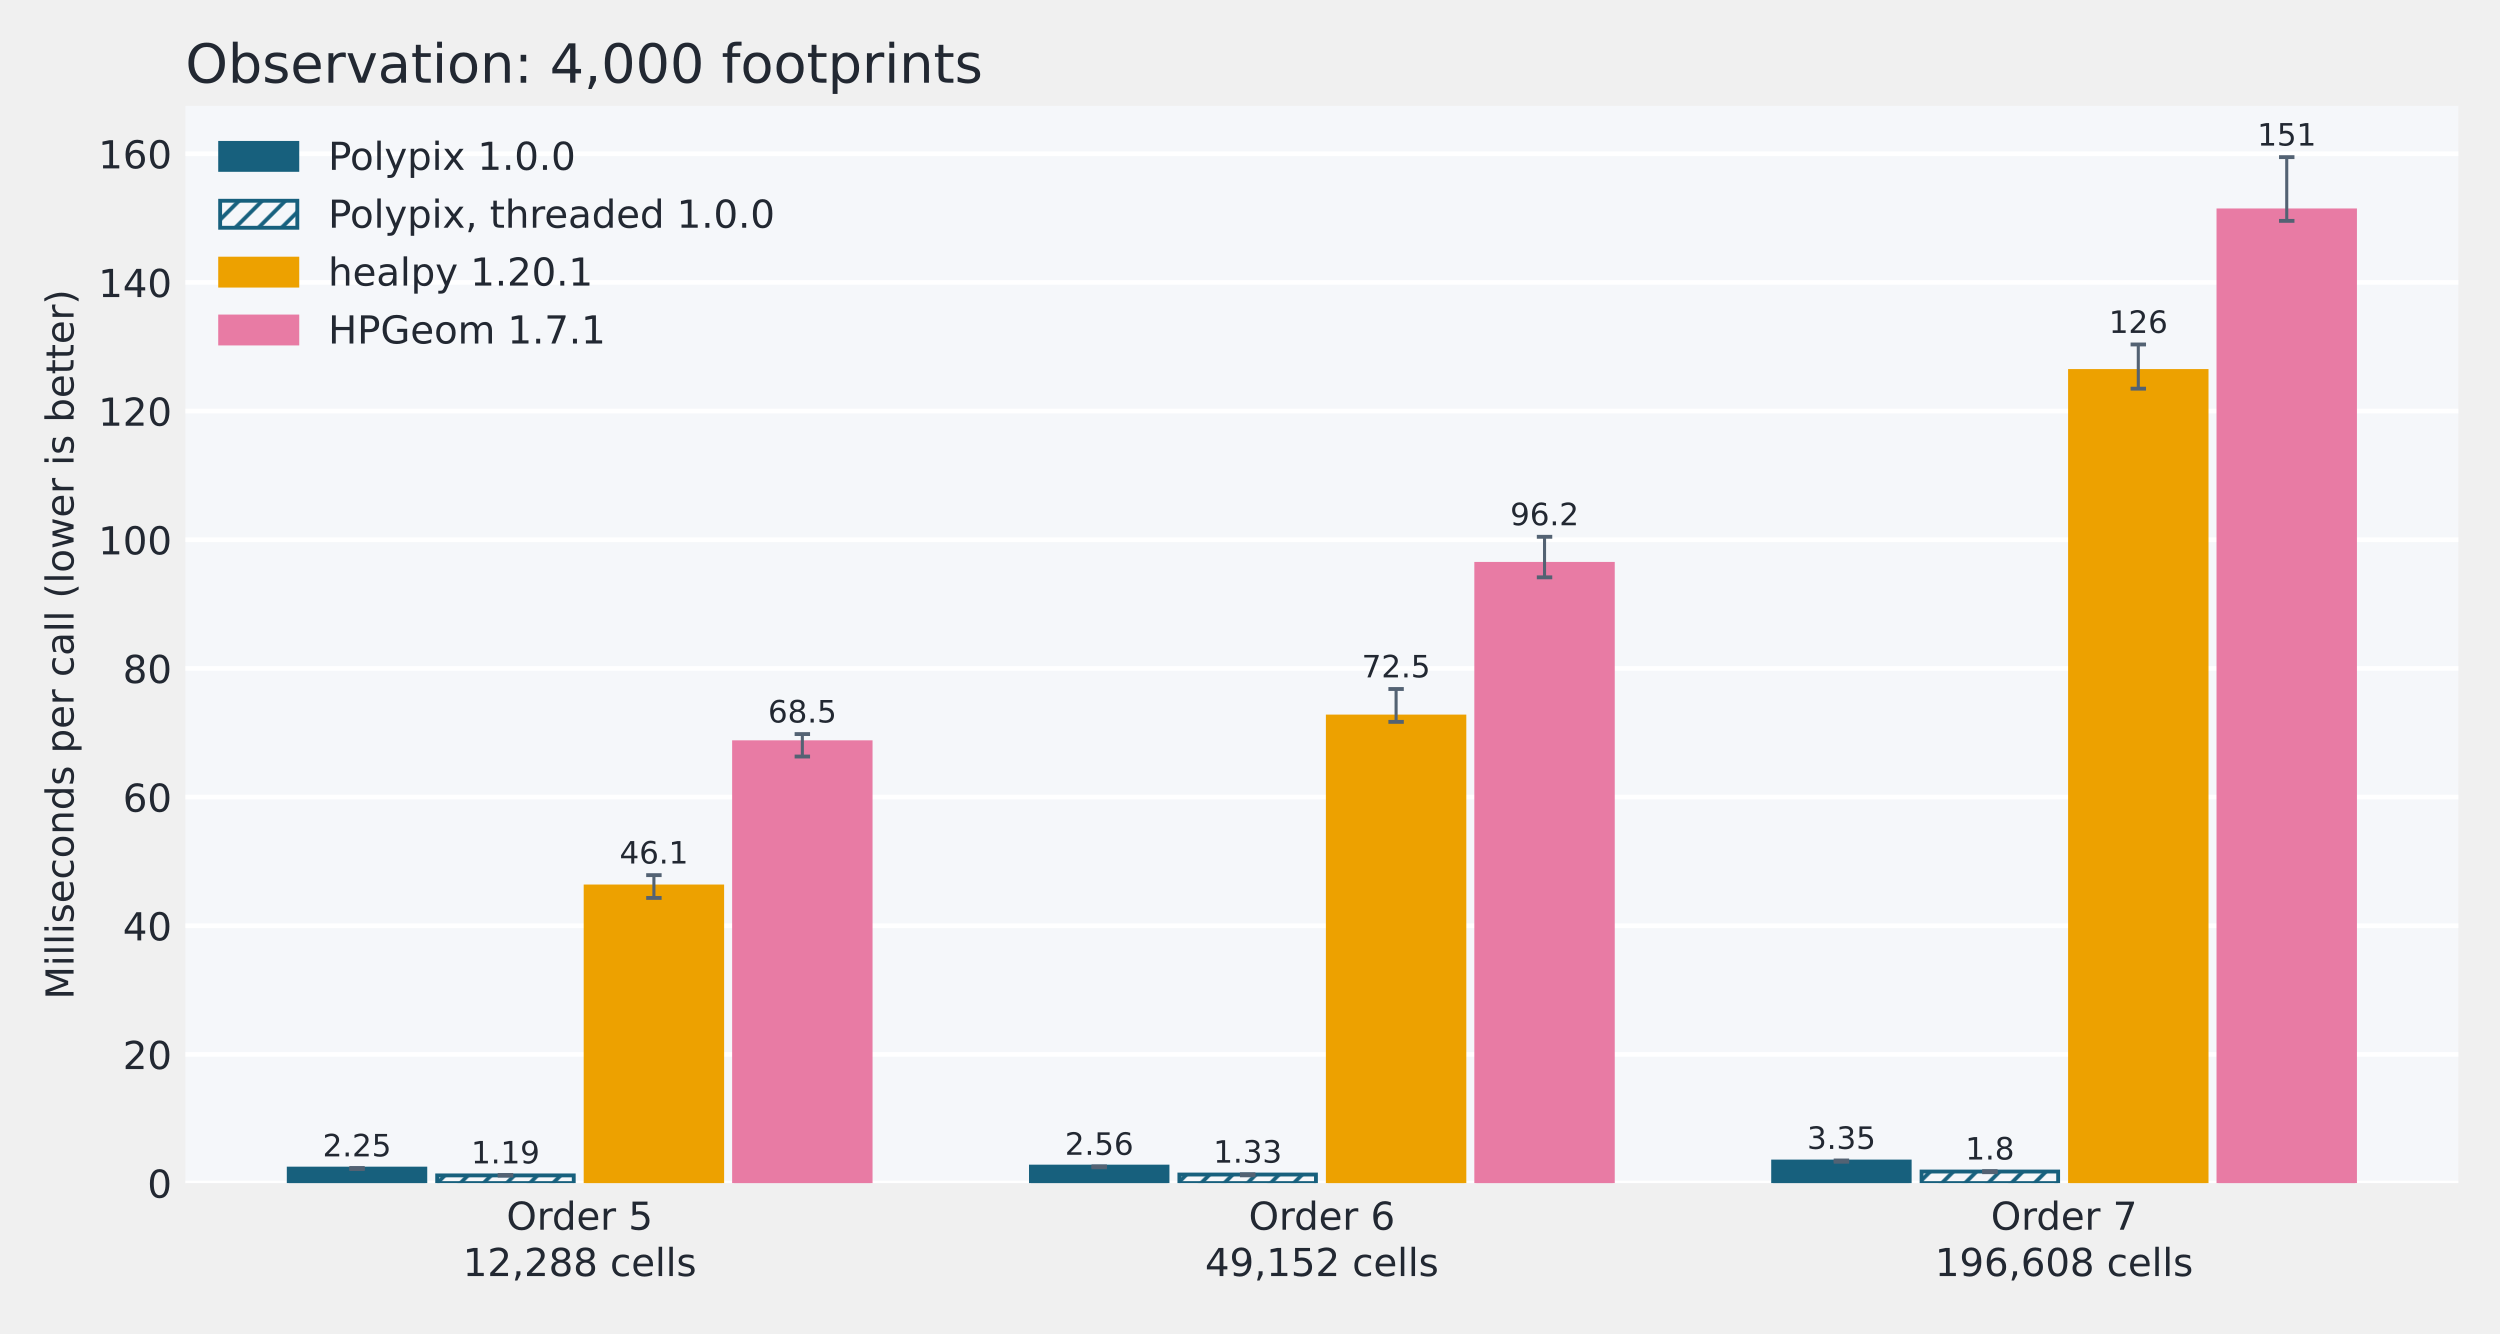
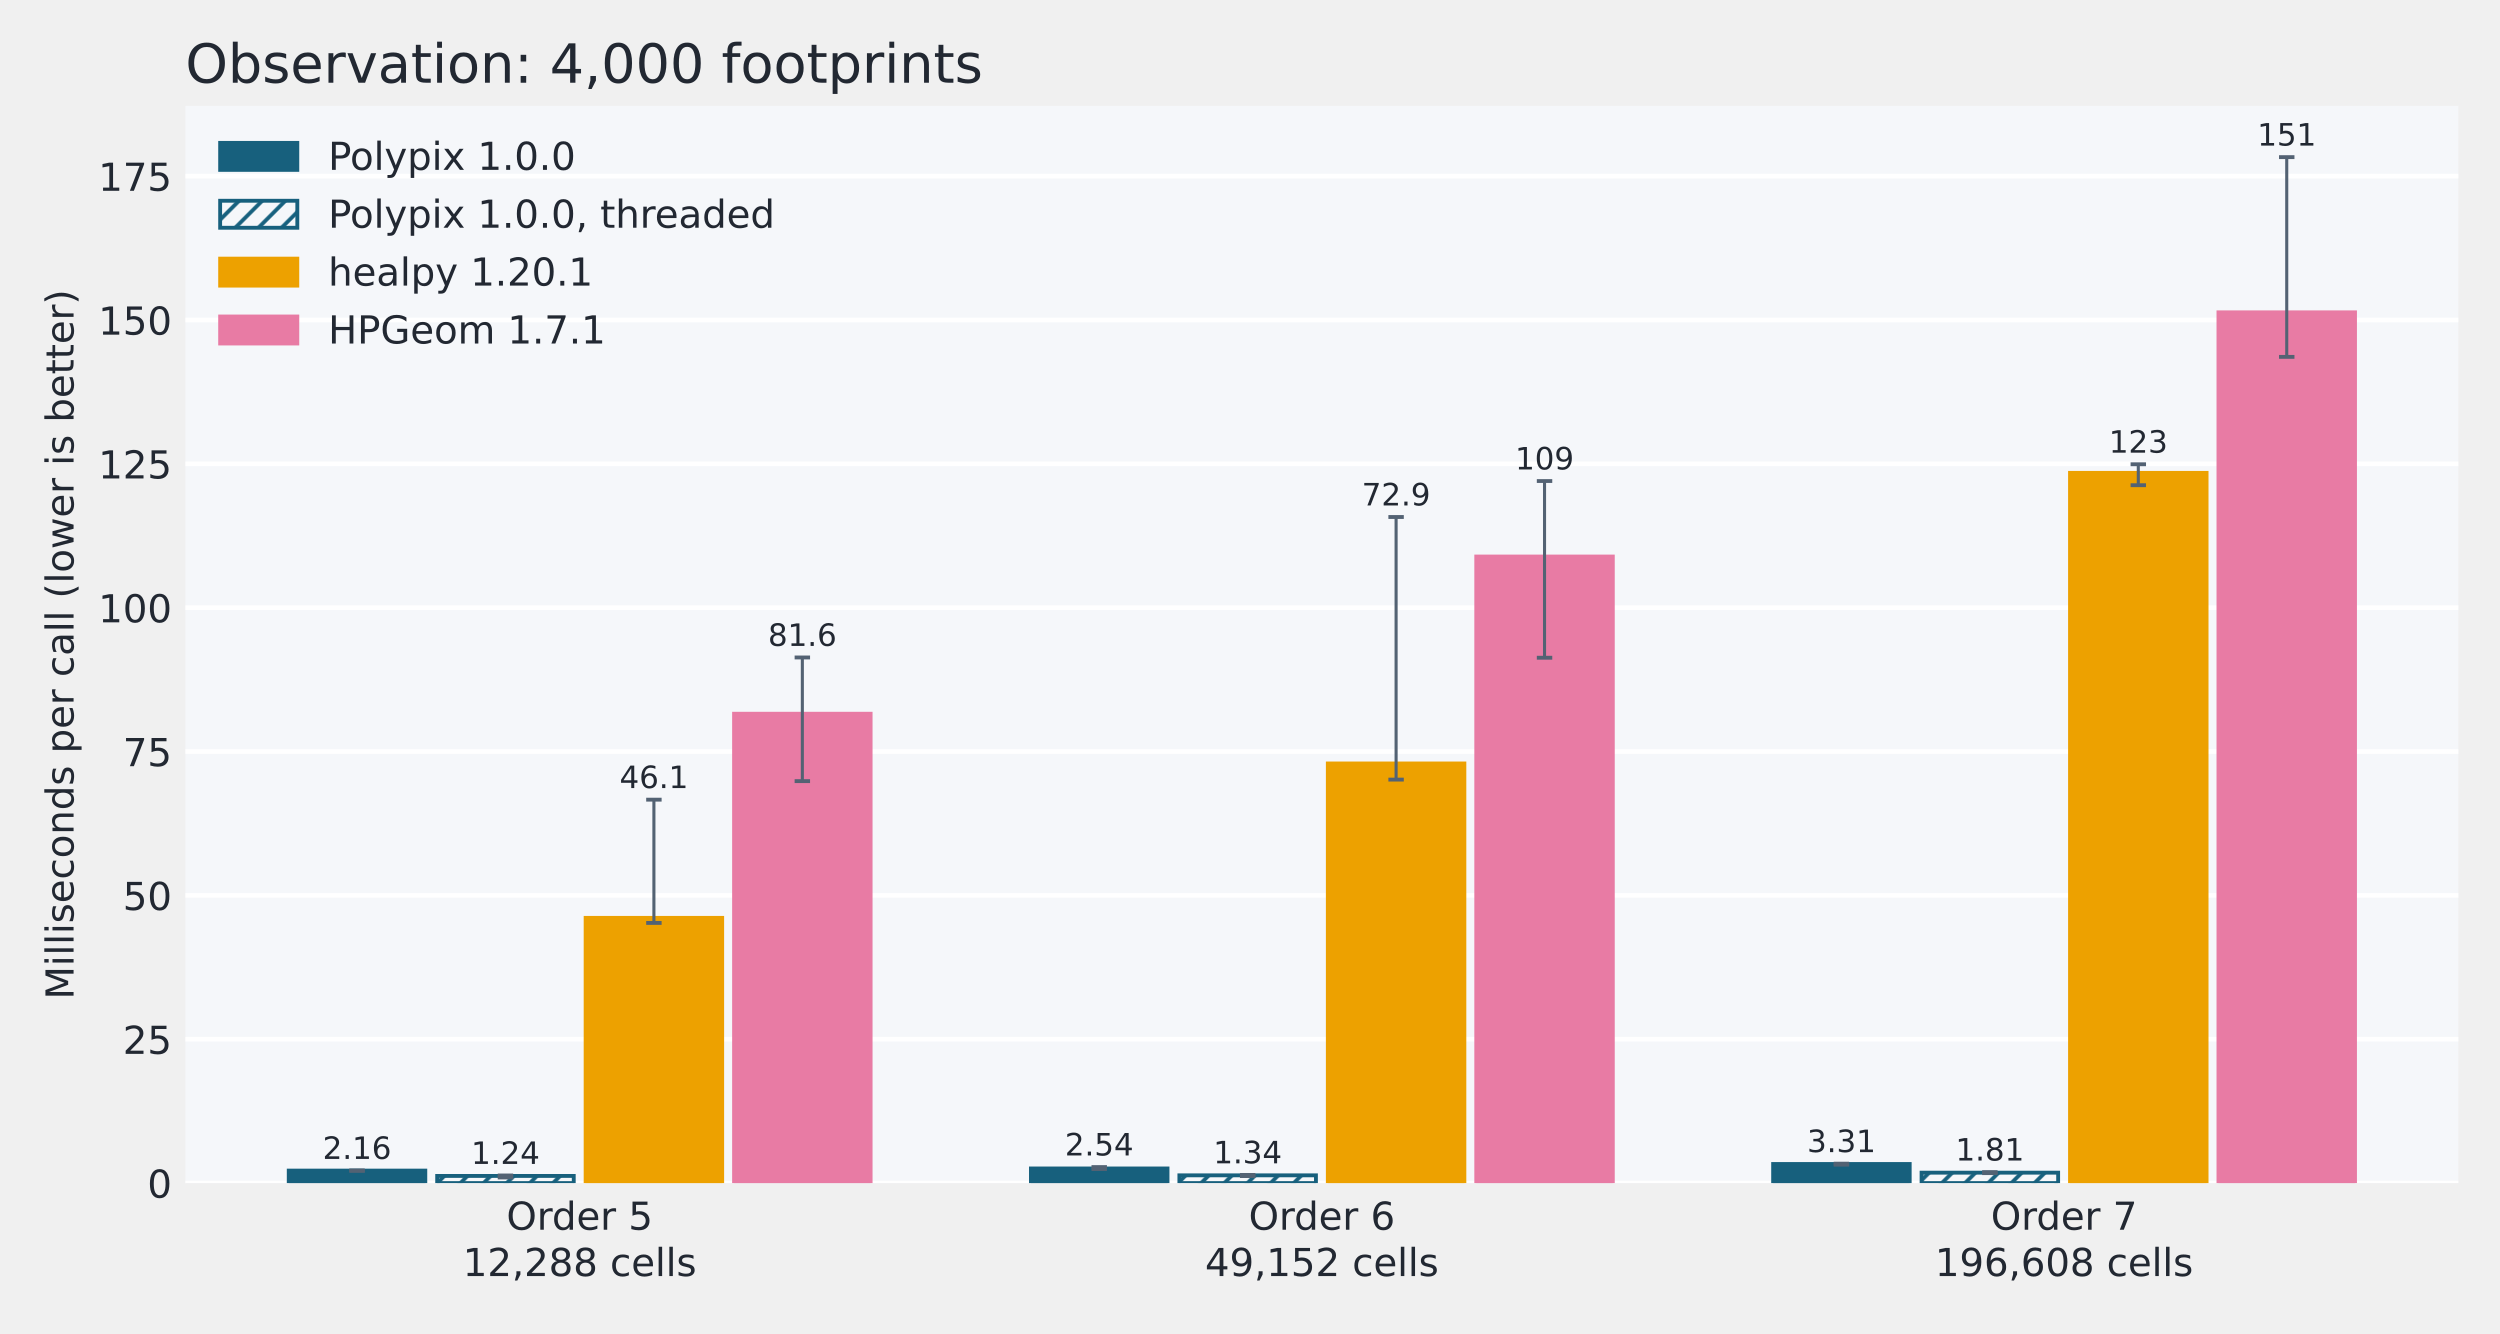
<svg xmlns="http://www.w3.org/2000/svg" xmlns:xlink="http://www.w3.org/1999/xlink" width="648pt" height="345.6pt" viewBox="0 0 648 345.6" version="1.1">
  <defs>
    <style type="text/css">*{stroke-linejoin: round; stroke-linecap: butt}</style>
  </defs>
  <g id="figure_1">
    <g id="patch_1">
      <path d="M 0 345.6  L 648 345.6  L 648 0  L 0 0  L 0 345.6  z " style="fill: none" />
    </g>
    <g id="axes_1">
      <g id="patch_2">
        <path d="M 48.062 306.651  L 637.2 306.651  L 637.2 27.437  L 48.062 27.437  z " style="fill: #f5f7fa" />
      </g>
      <g id="matplotlib.axis_1">
        <g id="xtick_1">
          <g id="line2d_1" />
          <g id="text_1">
            <text style="font-size: 10px; font-family: 'DejaVu Sans', 'Bitstream Vera Sans', 'Computer Modern Sans Serif', 'Lucida Grande', 'Verdana', 'Geneva', 'Lucid', 'Arial', 'Helvetica', 'Avant Garde', sans-serif; fill: #222832" transform="translate(131.2729 318.7508)">Order 5</text>
            <text style="font-size: 10px; font-family: 'DejaVu Sans', 'Bitstream Vera Sans', 'Computer Modern Sans Serif', 'Lucida Grande', 'Verdana', 'Geneva', 'Lucid', 'Arial', 'Helvetica', 'Avant Garde', sans-serif; fill: #222832" transform="translate(119.9604 330.7536)">12,288 cells</text>
          </g>
        </g>
        <g id="xtick_2">
          <g id="line2d_2" />
          <g id="text_2">
            <text style="font-size: 10px; font-family: 'DejaVu Sans', 'Bitstream Vera Sans', 'Computer Modern Sans Serif', 'Lucida Grande', 'Verdana', 'Geneva', 'Lucid', 'Arial', 'Helvetica', 'Avant Garde', sans-serif; fill: #222832" transform="translate(323.6507 318.7508)">Order 6</text>
            <text style="font-size: 10px; font-family: 'DejaVu Sans', 'Bitstream Vera Sans', 'Computer Modern Sans Serif', 'Lucida Grande', 'Verdana', 'Geneva', 'Lucid', 'Arial', 'Helvetica', 'Avant Garde', sans-serif; fill: #222832" transform="translate(312.3382 330.7536)">49,152 cells</text>
          </g>
        </g>
        <g id="xtick_3">
          <g id="line2d_3" />
          <g id="text_3">
            <text style="font-size: 10px; font-family: 'DejaVu Sans', 'Bitstream Vera Sans', 'Computer Modern Sans Serif', 'Lucida Grande', 'Verdana', 'Geneva', 'Lucid', 'Arial', 'Helvetica', 'Avant Garde', sans-serif; fill: #222832" transform="translate(516.0285 318.7508)">Order 7</text>
            <text style="font-size: 10px; font-family: 'DejaVu Sans', 'Bitstream Vera Sans', 'Computer Modern Sans Serif', 'Lucida Grande', 'Verdana', 'Geneva', 'Lucid', 'Arial', 'Helvetica', 'Avant Garde', sans-serif; fill: #222832" transform="translate(501.5347 330.7536)">196,608 cells</text>
          </g>
        </g>
      </g>
      <g id="matplotlib.axis_2">
        <g id="ytick_1">
          <g id="line2d_4">
            <path d="M 48.062 306.651  L 637.2 306.651  " clip-path="url(#pad7b4c3ce9)" style="fill: none; stroke: #ffffff; stroke-width: 1.2; stroke-linecap: square" />
          </g>
          <g id="line2d_5" />
          <g id="text_4">
            <text style="font-size: 10px; font-family: 'DejaVu Sans', 'Bitstream Vera Sans', 'Computer Modern Sans Serif', 'Lucida Grande', 'Verdana', 'Geneva', 'Lucid', 'Arial', 'Helvetica', 'Avant Garde', sans-serif; text-anchor: end; fill: #222832" x="44.562" y="310.45" transform="rotate(-0 44.56234 310.4502)">0</text>
          </g>
        </g>
        <g id="ytick_2">
          <g id="line2d_6">
-             <path d="M 48.062 273.301  L 637.2 273.301  " clip-path="url(#pad7b4c3ce9)" style="fill: none; stroke: #ffffff; stroke-width: 1.2; stroke-linecap: square" />
+             <path d="M 48.062 269.366  L 637.2 269.366  " clip-path="url(#pad7b4c3ce9)" style="fill: none; stroke: #ffffff; stroke-width: 1.2; stroke-linecap: square" />
          </g>
          <g id="line2d_7" />
          <g id="text_5">
-             <text style="font-size: 10px; font-family: 'DejaVu Sans', 'Bitstream Vera Sans', 'Computer Modern Sans Serif', 'Lucida Grande', 'Verdana', 'Geneva', 'Lucid', 'Arial', 'Helvetica', 'Avant Garde', sans-serif; text-anchor: end; fill: #222832" x="44.562" y="277.099" transform="rotate(-0 44.56234 277.0994)">20</text>
+             <text style="font-size: 10px; font-family: 'DejaVu Sans', 'Bitstream Vera Sans', 'Computer Modern Sans Serif', 'Lucida Grande', 'Verdana', 'Geneva', 'Lucid', 'Arial', 'Helvetica', 'Avant Garde', sans-serif; text-anchor: end; fill: #222832" x="44.562" y="273.165" transform="rotate(-0 44.56234 273.1649)">25</text>
          </g>
        </g>
        <g id="ytick_3">
          <g id="line2d_8">
-             <path d="M 48.062 239.95  L 637.2 239.95  " clip-path="url(#pad7b4c3ce9)" style="fill: none; stroke: #ffffff; stroke-width: 1.2; stroke-linecap: square" />
+             <path d="M 48.062 232.081  L 637.2 232.081  " clip-path="url(#pad7b4c3ce9)" style="fill: none; stroke: #ffffff; stroke-width: 1.2; stroke-linecap: square" />
          </g>
          <g id="line2d_9" />
          <g id="text_6">
-             <text style="font-size: 10px; font-family: 'DejaVu Sans', 'Bitstream Vera Sans', 'Computer Modern Sans Serif', 'Lucida Grande', 'Verdana', 'Geneva', 'Lucid', 'Arial', 'Helvetica', 'Avant Garde', sans-serif; text-anchor: end; fill: #222832" x="44.562" y="243.749" transform="rotate(-0 44.56234 243.7485)">40</text>
+             <text style="font-size: 10px; font-family: 'DejaVu Sans', 'Bitstream Vera Sans', 'Computer Modern Sans Serif', 'Lucida Grande', 'Verdana', 'Geneva', 'Lucid', 'Arial', 'Helvetica', 'Avant Garde', sans-serif; text-anchor: end; fill: #222832" x="44.562" y="235.88" transform="rotate(-0 44.56234 235.8797)">50</text>
          </g>
        </g>
        <g id="ytick_4">
          <g id="line2d_10">
-             <path d="M 48.062 206.599  L 637.2 206.599  " clip-path="url(#pad7b4c3ce9)" style="fill: none; stroke: #ffffff; stroke-width: 1.2; stroke-linecap: square" />
+             <path d="M 48.062 194.796  L 637.2 194.796  " clip-path="url(#pad7b4c3ce9)" style="fill: none; stroke: #ffffff; stroke-width: 1.2; stroke-linecap: square" />
          </g>
          <g id="line2d_11" />
          <g id="text_7">
-             <text style="font-size: 10px; font-family: 'DejaVu Sans', 'Bitstream Vera Sans', 'Computer Modern Sans Serif', 'Lucida Grande', 'Verdana', 'Geneva', 'Lucid', 'Arial', 'Helvetica', 'Avant Garde', sans-serif; text-anchor: end; fill: #222832" x="44.562" y="210.398" transform="rotate(-0 44.56234 210.3977)">60</text>
+             <text style="font-size: 10px; font-family: 'DejaVu Sans', 'Bitstream Vera Sans', 'Computer Modern Sans Serif', 'Lucida Grande', 'Verdana', 'Geneva', 'Lucid', 'Arial', 'Helvetica', 'Avant Garde', sans-serif; text-anchor: end; fill: #222832" x="44.562" y="198.594" transform="rotate(-0 44.56234 198.5944)">75</text>
          </g>
        </g>
        <g id="ytick_5">
          <g id="line2d_12">
-             <path d="M 48.062 173.248  L 637.2 173.248  " clip-path="url(#pad7b4c3ce9)" style="fill: none; stroke: #ffffff; stroke-width: 1.2; stroke-linecap: square" />
+             <path d="M 48.062 157.51  L 637.2 157.51  " clip-path="url(#pad7b4c3ce9)" style="fill: none; stroke: #ffffff; stroke-width: 1.2; stroke-linecap: square" />
          </g>
          <g id="line2d_13" />
          <g id="text_8">
-             <text style="font-size: 10px; font-family: 'DejaVu Sans', 'Bitstream Vera Sans', 'Computer Modern Sans Serif', 'Lucida Grande', 'Verdana', 'Geneva', 'Lucid', 'Arial', 'Helvetica', 'Avant Garde', sans-serif; text-anchor: end; fill: #222832" x="44.562" y="177.047" transform="rotate(-0 44.56234 177.0468)">80</text>
+             <text style="font-size: 10px; font-family: 'DejaVu Sans', 'Bitstream Vera Sans', 'Computer Modern Sans Serif', 'Lucida Grande', 'Verdana', 'Geneva', 'Lucid', 'Arial', 'Helvetica', 'Avant Garde', sans-serif; text-anchor: end; fill: #222832" x="44.562" y="161.309" transform="rotate(-0 44.56234 161.3091)">100</text>
          </g>
        </g>
        <g id="ytick_6">
          <g id="line2d_14">
-             <path d="M 48.062 139.897  L 637.2 139.897  " clip-path="url(#pad7b4c3ce9)" style="fill: none; stroke: #ffffff; stroke-width: 1.2; stroke-linecap: square" />
+             <path d="M 48.062 120.225  L 637.2 120.225  " clip-path="url(#pad7b4c3ce9)" style="fill: none; stroke: #ffffff; stroke-width: 1.2; stroke-linecap: square" />
          </g>
          <g id="line2d_15" />
          <g id="text_9">
-             <text style="font-size: 10px; font-family: 'DejaVu Sans', 'Bitstream Vera Sans', 'Computer Modern Sans Serif', 'Lucida Grande', 'Verdana', 'Geneva', 'Lucid', 'Arial', 'Helvetica', 'Avant Garde', sans-serif; text-anchor: end; fill: #222832" x="44.562" y="143.696" transform="rotate(-0 44.56234 143.696)">100</text>
+             <text style="font-size: 10px; font-family: 'DejaVu Sans', 'Bitstream Vera Sans', 'Computer Modern Sans Serif', 'Lucida Grande', 'Verdana', 'Geneva', 'Lucid', 'Arial', 'Helvetica', 'Avant Garde', sans-serif; text-anchor: end; fill: #222832" x="44.562" y="124.024" transform="rotate(-0 44.56234 124.0238)">125</text>
          </g>
        </g>
        <g id="ytick_7">
          <g id="line2d_16">
-             <path d="M 48.062 106.546  L 637.2 106.546  " clip-path="url(#pad7b4c3ce9)" style="fill: none; stroke: #ffffff; stroke-width: 1.2; stroke-linecap: square" />
+             <path d="M 48.062 82.94  L 637.2 82.94  " clip-path="url(#pad7b4c3ce9)" style="fill: none; stroke: #ffffff; stroke-width: 1.2; stroke-linecap: square" />
          </g>
          <g id="line2d_17" />
          <g id="text_10">
-             <text style="font-size: 10px; font-family: 'DejaVu Sans', 'Bitstream Vera Sans', 'Computer Modern Sans Serif', 'Lucida Grande', 'Verdana', 'Geneva', 'Lucid', 'Arial', 'Helvetica', 'Avant Garde', sans-serif; text-anchor: end; fill: #222832" x="44.562" y="110.345" transform="rotate(-0 44.56234 110.3451)">120</text>
+             <text style="font-size: 10px; font-family: 'DejaVu Sans', 'Bitstream Vera Sans', 'Computer Modern Sans Serif', 'Lucida Grande', 'Verdana', 'Geneva', 'Lucid', 'Arial', 'Helvetica', 'Avant Garde', sans-serif; text-anchor: end; fill: #222832" x="44.562" y="86.739" transform="rotate(-0 44.56234 86.73852)">150</text>
          </g>
        </g>
        <g id="ytick_8">
          <g id="line2d_18">
-             <path d="M 48.062 73.195  L 637.2 73.195  " clip-path="url(#pad7b4c3ce9)" style="fill: none; stroke: #ffffff; stroke-width: 1.2; stroke-linecap: square" />
+             <path d="M 48.062 45.654  L 637.2 45.654  " clip-path="url(#pad7b4c3ce9)" style="fill: none; stroke: #ffffff; stroke-width: 1.2; stroke-linecap: square" />
          </g>
          <g id="line2d_19" />
          <g id="text_11">
-             <text style="font-size: 10px; font-family: 'DejaVu Sans', 'Bitstream Vera Sans', 'Computer Modern Sans Serif', 'Lucida Grande', 'Verdana', 'Geneva', 'Lucid', 'Arial', 'Helvetica', 'Avant Garde', sans-serif; text-anchor: end; fill: #222832" x="44.562" y="76.994" transform="rotate(-0 44.56234 76.99428)">140</text>
-           </g>
-         </g>
-         <g id="ytick_9">
-           <g id="line2d_20">
-             <path d="M 48.062 39.845  L 637.2 39.845  " clip-path="url(#pad7b4c3ce9)" style="fill: none; stroke: #ffffff; stroke-width: 1.2; stroke-linecap: square" />
-           </g>
-           <g id="line2d_21" />
-           <g id="text_12">
-             <text style="font-size: 10px; font-family: 'DejaVu Sans', 'Bitstream Vera Sans', 'Computer Modern Sans Serif', 'Lucida Grande', 'Verdana', 'Geneva', 'Lucid', 'Arial', 'Helvetica', 'Avant Garde', sans-serif; text-anchor: end; fill: #222832" x="44.562" y="43.643" transform="rotate(-0 44.56234 43.64343)">160</text>
-           </g>
-         </g>
-         <g id="text_13">
+             <text style="font-size: 10px; font-family: 'DejaVu Sans', 'Bitstream Vera Sans', 'Computer Modern Sans Serif', 'Lucida Grande', 'Verdana', 'Geneva', 'Lucid', 'Arial', 'Helvetica', 'Avant Garde', sans-serif; text-anchor: end; fill: #222832" x="44.562" y="49.453" transform="rotate(-0 44.56234 49.45323)">175</text>
+           </g>
+         </g>
+         <g id="text_12">
          <text style="font-size: 10px; font-family: 'DejaVu Sans', 'Bitstream Vera Sans', 'Computer Modern Sans Serif', 'Lucida Grande', 'Verdana', 'Geneva', 'Lucid', 'Arial', 'Helvetica', 'Avant Garde', sans-serif; text-anchor: middle; fill: #222832" x="19.073" y="167.044" transform="rotate(-90 19.0725 167.0441)">Milliseconds per call (lower is better)</text>
        </g>
      </g>
      <g id="patch_3">
-         <path d="M 74.841 306.651  L 110.239 306.651  L 110.239 302.892  L 74.841 302.892  z " clip-path="url(#pad7b4c3ce9)" style="fill: #17607d; stroke: #17607d; stroke-linejoin: miter" />
+         <path d="M 74.841 306.651  L 110.239 306.651  L 110.239 303.425  L 74.841 303.425  z " clip-path="url(#pad7b4c3ce9)" style="fill: #17607d; stroke: #17607d; stroke-linejoin: miter" />
      </g>
      <g id="patch_4">
-         <path d="M 267.219 306.651  L 302.617 306.651  L 302.617 302.377  L 267.219 302.377  z " clip-path="url(#pad7b4c3ce9)" style="fill: #17607d; stroke: #17607d; stroke-linejoin: miter" />
+         <path d="M 267.219 306.651  L 302.617 306.651  L 302.617 302.866  L 267.219 302.866  z " clip-path="url(#pad7b4c3ce9)" style="fill: #17607d; stroke: #17607d; stroke-linejoin: miter" />
      </g>
      <g id="patch_5">
-         <path d="M 459.597 306.651  L 494.994 306.651  L 494.994 301.066  L 459.597 301.066  z " clip-path="url(#pad7b4c3ce9)" style="fill: #17607d; stroke: #17607d; stroke-linejoin: miter" />
+         <path d="M 459.597 306.651  L 494.994 306.651  L 494.994 301.713  L 459.597 301.713  z " clip-path="url(#pad7b4c3ce9)" style="fill: #17607d; stroke: #17607d; stroke-linejoin: miter" />
      </g>
      <g id="patch_6">
-         <path d="M 113.317 306.651  L 148.714 306.651  L 148.714 304.661  L 113.317 304.661  z " clip-path="url(#pad7b4c3ce9)" style="fill: url(#h98c6394e54); stroke: #17607d; stroke-linejoin: miter" />
+         <path d="M 113.317 306.651  L 148.714 306.651  L 148.714 304.807  L 113.317 304.807  z " clip-path="url(#pad7b4c3ce9)" style="fill: url(#h98c6394e54); stroke: #17607d; stroke-linejoin: miter" />
      </g>
      <g id="patch_7">
-         <path d="M 305.695 306.651  L 341.092 306.651  L 341.092 304.431  L 305.695 304.431  z " clip-path="url(#pad7b4c3ce9)" style="fill: url(#h98c6394e54); stroke: #17607d; stroke-linejoin: miter" />
+         <path d="M 305.695 306.651  L 341.092 306.651  L 341.092 304.647  L 305.695 304.647  z " clip-path="url(#pad7b4c3ce9)" style="fill: url(#h98c6394e54); stroke: #17607d; stroke-linejoin: miter" />
      </g>
      <g id="patch_8">
-         <path d="M 498.072 306.651  L 533.47 306.651  L 533.47 303.657  L 498.072 303.657  z " clip-path="url(#pad7b4c3ce9)" style="fill: url(#h98c6394e54); stroke: #17607d; stroke-linejoin: miter" />
+         <path d="M 498.072 306.651  L 533.47 306.651  L 533.47 303.953  L 498.072 303.953  z " clip-path="url(#pad7b4c3ce9)" style="fill: url(#h98c6394e54); stroke: #17607d; stroke-linejoin: miter" />
      </g>
      <g id="patch_9">
-         <path d="M 151.792 306.651  L 187.19 306.651  L 187.19 229.78  L 151.792 229.78  z " clip-path="url(#pad7b4c3ce9)" style="fill: #eda100; stroke: #eda100; stroke-linejoin: miter" />
+         <path d="M 151.792 306.651  L 187.19 306.651  L 187.19 237.913  L 151.792 237.913  z " clip-path="url(#pad7b4c3ce9)" style="fill: #eda100; stroke: #eda100; stroke-linejoin: miter" />
      </g>
      <g id="patch_10">
-         <path d="M 344.17 306.651  L 379.568 306.651  L 379.568 185.725  L 344.17 185.725  z " clip-path="url(#pad7b4c3ce9)" style="fill: #eda100; stroke: #eda100; stroke-linejoin: miter" />
+         <path d="M 344.17 306.651  L 379.568 306.651  L 379.568 197.889  L 344.17 197.889  z " clip-path="url(#pad7b4c3ce9)" style="fill: #eda100; stroke: #eda100; stroke-linejoin: miter" />
      </g>
      <g id="patch_11">
-         <path d="M 536.548 306.651  L 571.945 306.651  L 571.945 96.168  L 536.548 96.168  z " clip-path="url(#pad7b4c3ce9)" style="fill: #eda100; stroke: #eda100; stroke-linejoin: miter" />
+         <path d="M 536.548 306.651  L 571.945 306.651  L 571.945 122.562  L 536.548 122.562  z " clip-path="url(#pad7b4c3ce9)" style="fill: #eda100; stroke: #eda100; stroke-linejoin: miter" />
      </g>
      <g id="patch_12">
-         <path d="M 190.268 306.651  L 225.665 306.651  L 225.665 192.399  L 190.268 192.399  z " clip-path="url(#pad7b4c3ce9)" style="fill: #e87ba4; stroke: #e87ba4; stroke-linejoin: miter" />
+         <path d="M 190.268 306.651  L 225.665 306.651  L 225.665 185.002  L 190.268 185.002  z " clip-path="url(#pad7b4c3ce9)" style="fill: #e87ba4; stroke: #e87ba4; stroke-linejoin: miter" />
      </g>
      <g id="patch_13">
-         <path d="M 382.646 306.651  L 418.043 306.651  L 418.043 146.155  L 382.646 146.155  z " clip-path="url(#pad7b4c3ce9)" style="fill: #e87ba4; stroke: #e87ba4; stroke-linejoin: miter" />
+         <path d="M 382.646 306.651  L 418.043 306.651  L 418.043 144.25  L 382.646 144.25  z " clip-path="url(#pad7b4c3ce9)" style="fill: #e87ba4; stroke: #e87ba4; stroke-linejoin: miter" />
      </g>
      <g id="patch_14">
-         <path d="M 575.024 306.651  L 610.421 306.651  L 610.421 54.531  L 575.024 54.531  z " clip-path="url(#pad7b4c3ce9)" style="fill: #e87ba4; stroke: #e87ba4; stroke-linejoin: miter" />
+         <path d="M 575.024 306.651  L 610.421 306.651  L 610.421 80.963  L 575.024 80.963  z " clip-path="url(#pad7b4c3ce9)" style="fill: #e87ba4; stroke: #e87ba4; stroke-linejoin: miter" />
      </g>
      <g id="LineCollection_1">
-         <path d="M 92.54 303.03  L 92.54 302.737  " clip-path="url(#pad7b4c3ce9)" style="fill: none; stroke: #536273; stroke-width: 0.8" />
-         <path d="M 284.918 302.551  L 284.918 302.333  " clip-path="url(#pad7b4c3ce9)" style="fill: none; stroke: #536273; stroke-width: 0.8" />
-         <path d="M 477.296 301.122  L 477.296 300.797  " clip-path="url(#pad7b4c3ce9)" style="fill: none; stroke: #536273; stroke-width: 0.8" />
-       </g>
-       <g id="line2d_22">
+         <path d="M 92.54 303.452  L 92.54 303.397  " clip-path="url(#pad7b4c3ce9)" style="fill: none; stroke: #536273; stroke-width: 0.8" />
+         <path d="M 284.918 303.018  L 284.918 302.499  " clip-path="url(#pad7b4c3ce9)" style="fill: none; stroke: #536273; stroke-width: 0.8" />
+         <path d="M 477.296 301.885  L 477.296 301.63  " clip-path="url(#pad7b4c3ce9)" style="fill: none; stroke: #536273; stroke-width: 0.8" />
+       </g>
+       <g id="line2d_20">
        <defs>
          <path id="mb714dc28e4" d="M 2 0  L -2 -0  " style="stroke: #536273" />
        </defs>
        <g clip-path="url(#pad7b4c3ce9)">
-           <use xlink:href="#mb714dc28e4" x="92.54" y="303.03" style="fill: #1f77b4; stroke: #536273" />
-           <use xlink:href="#mb714dc28e4" x="284.918" y="302.551" style="fill: #1f77b4; stroke: #536273" />
-           <use xlink:href="#mb714dc28e4" x="477.296" y="301.122" style="fill: #1f77b4; stroke: #536273" />
+           <use xlink:href="#mb714dc28e4" x="92.54" y="303.452" style="fill: #1f77b4; stroke: #536273" />
+           <use xlink:href="#mb714dc28e4" x="284.918" y="303.018" style="fill: #1f77b4; stroke: #536273" />
+           <use xlink:href="#mb714dc28e4" x="477.296" y="301.885" style="fill: #1f77b4; stroke: #536273" />
+         </g>
+       </g>
+       <g id="line2d_21">
+         <g clip-path="url(#pad7b4c3ce9)">
+           <use xlink:href="#mb714dc28e4" x="92.54" y="303.397" style="fill: #1f77b4; stroke: #536273" />
+           <use xlink:href="#mb714dc28e4" x="284.918" y="302.499" style="fill: #1f77b4; stroke: #536273" />
+           <use xlink:href="#mb714dc28e4" x="477.296" y="301.63" style="fill: #1f77b4; stroke: #536273" />
+         </g>
+       </g>
+       <g id="LineCollection_2">
+         <path d="M 131.016 305.202  L 131.016 304.688  " clip-path="url(#pad7b4c3ce9)" style="fill: none; stroke: #536273; stroke-width: 0.8" />
+         <path d="M 323.393 304.841  L 323.393 304.536  " clip-path="url(#pad7b4c3ce9)" style="fill: none; stroke: #536273; stroke-width: 0.8" />
+         <path d="M 515.771 304.076  L 515.771 303.817  " clip-path="url(#pad7b4c3ce9)" style="fill: none; stroke: #536273; stroke-width: 0.8" />
+       </g>
+       <g id="line2d_22">
+         <g clip-path="url(#pad7b4c3ce9)">
+           <use xlink:href="#mb714dc28e4" x="131.016" y="305.202" style="fill: #1f77b4; stroke: #536273" />
+           <use xlink:href="#mb714dc28e4" x="323.393" y="304.841" style="fill: #1f77b4; stroke: #536273" />
+           <use xlink:href="#mb714dc28e4" x="515.771" y="304.076" style="fill: #1f77b4; stroke: #536273" />
        </g>
      </g>
      <g id="line2d_23">
        <g clip-path="url(#pad7b4c3ce9)">
-           <use xlink:href="#mb714dc28e4" x="92.54" y="302.737" style="fill: #1f77b4; stroke: #536273" />
-           <use xlink:href="#mb714dc28e4" x="284.918" y="302.333" style="fill: #1f77b4; stroke: #536273" />
-           <use xlink:href="#mb714dc28e4" x="477.296" y="300.797" style="fill: #1f77b4; stroke: #536273" />
-         </g>
-       </g>
-       <g id="LineCollection_2">
-         <path d="M 131.016 304.708  L 131.016 304.557  " clip-path="url(#pad7b4c3ce9)" style="fill: none; stroke: #536273; stroke-width: 0.8" />
-         <path d="M 323.393 304.652  L 323.393 304.368  " clip-path="url(#pad7b4c3ce9)" style="fill: none; stroke: #536273; stroke-width: 0.8" />
-         <path d="M 515.771 303.842  L 515.771 303.554  " clip-path="url(#pad7b4c3ce9)" style="fill: none; stroke: #536273; stroke-width: 0.8" />
+           <use xlink:href="#mb714dc28e4" x="131.016" y="304.688" style="fill: #1f77b4; stroke: #536273" />
+           <use xlink:href="#mb714dc28e4" x="323.393" y="304.536" style="fill: #1f77b4; stroke: #536273" />
+           <use xlink:href="#mb714dc28e4" x="515.771" y="303.817" style="fill: #1f77b4; stroke: #536273" />
+         </g>
+       </g>
+       <g id="LineCollection_3">
+         <path d="M 169.491 239.227  L 169.491 207.272  " clip-path="url(#pad7b4c3ce9)" style="fill: none; stroke: #536273; stroke-width: 0.8" />
+         <path d="M 361.869 202.072  L 361.869 134.013  " clip-path="url(#pad7b4c3ce9)" style="fill: none; stroke: #536273; stroke-width: 0.8" />
+         <path d="M 554.247 125.757  L 554.247 120.34  " clip-path="url(#pad7b4c3ce9)" style="fill: none; stroke: #536273; stroke-width: 0.8" />
      </g>
      <g id="line2d_24">
        <g clip-path="url(#pad7b4c3ce9)">
-           <use xlink:href="#mb714dc28e4" x="131.016" y="304.708" style="fill: #1f77b4; stroke: #536273" />
-           <use xlink:href="#mb714dc28e4" x="323.393" y="304.652" style="fill: #1f77b4; stroke: #536273" />
-           <use xlink:href="#mb714dc28e4" x="515.771" y="303.842" style="fill: #1f77b4; stroke: #536273" />
+           <use xlink:href="#mb714dc28e4" x="169.491" y="239.227" style="fill: #1f77b4; stroke: #536273" />
+           <use xlink:href="#mb714dc28e4" x="361.869" y="202.072" style="fill: #1f77b4; stroke: #536273" />
+           <use xlink:href="#mb714dc28e4" x="554.247" y="125.757" style="fill: #1f77b4; stroke: #536273" />
        </g>
      </g>
      <g id="line2d_25">
        <g clip-path="url(#pad7b4c3ce9)">
-           <use xlink:href="#mb714dc28e4" x="131.016" y="304.557" style="fill: #1f77b4; stroke: #536273" />
-           <use xlink:href="#mb714dc28e4" x="323.393" y="304.368" style="fill: #1f77b4; stroke: #536273" />
-           <use xlink:href="#mb714dc28e4" x="515.771" y="303.554" style="fill: #1f77b4; stroke: #536273" />
-         </g>
-       </g>
-       <g id="LineCollection_3">
-         <path d="M 169.491 232.739  L 169.491 226.833  " clip-path="url(#pad7b4c3ce9)" style="fill: none; stroke: #536273; stroke-width: 0.8" />
-         <path d="M 361.869 187.112  L 361.869 178.582  " clip-path="url(#pad7b4c3ce9)" style="fill: none; stroke: #536273; stroke-width: 0.8" />
-         <path d="M 554.247 100.746  L 554.247 89.288  " clip-path="url(#pad7b4c3ce9)" style="fill: none; stroke: #536273; stroke-width: 0.8" />
+           <use xlink:href="#mb714dc28e4" x="169.491" y="207.272" style="fill: #1f77b4; stroke: #536273" />
+           <use xlink:href="#mb714dc28e4" x="361.869" y="134.013" style="fill: #1f77b4; stroke: #536273" />
+           <use xlink:href="#mb714dc28e4" x="554.247" y="120.34" style="fill: #1f77b4; stroke: #536273" />
+         </g>
+       </g>
+       <g id="LineCollection_4">
+         <path d="M 207.967 202.464  L 207.967 170.418  " clip-path="url(#pad7b4c3ce9)" style="fill: none; stroke: #536273; stroke-width: 0.8" />
+         <path d="M 400.344 170.479  L 400.344 124.683  " clip-path="url(#pad7b4c3ce9)" style="fill: none; stroke: #536273; stroke-width: 0.8" />
+         <path d="M 592.722 92.5  L 592.722 40.733  " clip-path="url(#pad7b4c3ce9)" style="fill: none; stroke: #536273; stroke-width: 0.8" />
      </g>
      <g id="line2d_26">
        <g clip-path="url(#pad7b4c3ce9)">
-           <use xlink:href="#mb714dc28e4" x="169.491" y="232.739" style="fill: #1f77b4; stroke: #536273" />
-           <use xlink:href="#mb714dc28e4" x="361.869" y="187.112" style="fill: #1f77b4; stroke: #536273" />
-           <use xlink:href="#mb714dc28e4" x="554.247" y="100.746" style="fill: #1f77b4; stroke: #536273" />
+           <use xlink:href="#mb714dc28e4" x="207.967" y="202.464" style="fill: #1f77b4; stroke: #536273" />
+           <use xlink:href="#mb714dc28e4" x="400.344" y="170.479" style="fill: #1f77b4; stroke: #536273" />
+           <use xlink:href="#mb714dc28e4" x="592.722" y="92.5" style="fill: #1f77b4; stroke: #536273" />
        </g>
      </g>
      <g id="line2d_27">
        <g clip-path="url(#pad7b4c3ce9)">
-           <use xlink:href="#mb714dc28e4" x="169.491" y="226.833" style="fill: #1f77b4; stroke: #536273" />
-           <use xlink:href="#mb714dc28e4" x="361.869" y="178.582" style="fill: #1f77b4; stroke: #536273" />
-           <use xlink:href="#mb714dc28e4" x="554.247" y="89.288" style="fill: #1f77b4; stroke: #536273" />
-         </g>
-       </g>
-       <g id="LineCollection_4">
-         <path d="M 207.967 196.087  L 207.967 190.273  " clip-path="url(#pad7b4c3ce9)" style="fill: none; stroke: #536273; stroke-width: 0.8" />
-         <path d="M 400.344 149.648  L 400.344 139.145  " clip-path="url(#pad7b4c3ce9)" style="fill: none; stroke: #536273; stroke-width: 0.8" />
-         <path d="M 592.722 57.252  L 592.722 40.733  " clip-path="url(#pad7b4c3ce9)" style="fill: none; stroke: #536273; stroke-width: 0.8" />
-       </g>
-       <g id="line2d_28">
-         <g clip-path="url(#pad7b4c3ce9)">
-           <use xlink:href="#mb714dc28e4" x="207.967" y="196.087" style="fill: #1f77b4; stroke: #536273" />
-           <use xlink:href="#mb714dc28e4" x="400.344" y="149.648" style="fill: #1f77b4; stroke: #536273" />
-           <use xlink:href="#mb714dc28e4" x="592.722" y="57.252" style="fill: #1f77b4; stroke: #536273" />
-         </g>
-       </g>
-       <g id="line2d_29">
-         <g clip-path="url(#pad7b4c3ce9)">
-           <use xlink:href="#mb714dc28e4" x="207.967" y="190.273" style="fill: #1f77b4; stroke: #536273" />
-           <use xlink:href="#mb714dc28e4" x="400.344" y="139.145" style="fill: #1f77b4; stroke: #536273" />
+           <use xlink:href="#mb714dc28e4" x="207.967" y="170.418" style="fill: #1f77b4; stroke: #536273" />
+           <use xlink:href="#mb714dc28e4" x="400.344" y="124.683" style="fill: #1f77b4; stroke: #536273" />
          <use xlink:href="#mb714dc28e4" x="592.722" y="40.733" style="fill: #1f77b4; stroke: #536273" />
        </g>
      </g>
+       <g id="text_13">
+         <text style="font-size: 8px; font-family: 'DejaVu Sans', 'Bitstream Vera Sans', 'Computer Modern Sans Serif', 'Lucida Grande', 'Verdana', 'Geneva', 'Lucid', 'Arial', 'Helvetica', 'Avant Garde', sans-serif; text-anchor: middle; fill: #222832" x="92.54" y="300.397" transform="rotate(-0 92.54008 300.3969)">2.16</text>
+       </g>
      <g id="text_14">
-         <text style="font-size: 8px; font-family: 'DejaVu Sans', 'Bitstream Vera Sans', 'Computer Modern Sans Serif', 'Lucida Grande', 'Verdana', 'Geneva', 'Lucid', 'Arial', 'Helvetica', 'Avant Garde', sans-serif; text-anchor: middle; fill: #222832" x="92.54" y="299.737" transform="rotate(-0 92.54008 299.7371)">2.25</text>
+         <text style="font-size: 8px; font-family: 'DejaVu Sans', 'Bitstream Vera Sans', 'Computer Modern Sans Serif', 'Lucida Grande', 'Verdana', 'Geneva', 'Lucid', 'Arial', 'Helvetica', 'Avant Garde', sans-serif; text-anchor: middle; fill: #222832" x="284.918" y="299.499" transform="rotate(-0 284.9178 299.4986)">2.54</text>
      </g>
      <g id="text_15">
-         <text style="font-size: 8px; font-family: 'DejaVu Sans', 'Bitstream Vera Sans', 'Computer Modern Sans Serif', 'Lucida Grande', 'Verdana', 'Geneva', 'Lucid', 'Arial', 'Helvetica', 'Avant Garde', sans-serif; text-anchor: middle; fill: #222832" x="284.918" y="299.333" transform="rotate(-0 284.9178 299.3327)">2.56</text>
+         <text style="font-size: 8px; font-family: 'DejaVu Sans', 'Bitstream Vera Sans', 'Computer Modern Sans Serif', 'Lucida Grande', 'Verdana', 'Geneva', 'Lucid', 'Arial', 'Helvetica', 'Avant Garde', sans-serif; text-anchor: middle; fill: #222832" x="477.296" y="298.63" transform="rotate(-0 477.2956 298.6301)">3.31</text>
      </g>
      <g id="text_16">
-         <text style="font-size: 8px; font-family: 'DejaVu Sans', 'Bitstream Vera Sans', 'Computer Modern Sans Serif', 'Lucida Grande', 'Verdana', 'Geneva', 'Lucid', 'Arial', 'Helvetica', 'Avant Garde', sans-serif; text-anchor: middle; fill: #222832" x="477.296" y="297.797" transform="rotate(-0 477.2956 297.7972)">3.35</text>
+         <text style="font-size: 8px; font-family: 'DejaVu Sans', 'Bitstream Vera Sans', 'Computer Modern Sans Serif', 'Lucida Grande', 'Verdana', 'Geneva', 'Lucid', 'Arial', 'Helvetica', 'Avant Garde', sans-serif; text-anchor: middle; fill: #222832" x="131.016" y="301.688" transform="rotate(-0 131.0156 301.6879)">1.24</text>
      </g>
      <g id="text_17">
-         <text style="font-size: 8px; font-family: 'DejaVu Sans', 'Bitstream Vera Sans', 'Computer Modern Sans Serif', 'Lucida Grande', 'Verdana', 'Geneva', 'Lucid', 'Arial', 'Helvetica', 'Avant Garde', sans-serif; text-anchor: middle; fill: #222832" x="131.016" y="301.557" transform="rotate(-0 131.0156 301.5571)">1.19</text>
+         <text style="font-size: 8px; font-family: 'DejaVu Sans', 'Bitstream Vera Sans', 'Computer Modern Sans Serif', 'Lucida Grande', 'Verdana', 'Geneva', 'Lucid', 'Arial', 'Helvetica', 'Avant Garde', sans-serif; text-anchor: middle; fill: #222832" x="323.393" y="301.536" transform="rotate(-0 323.3934 301.536)">1.34</text>
      </g>
      <g id="text_18">
-         <text style="font-size: 8px; font-family: 'DejaVu Sans', 'Bitstream Vera Sans', 'Computer Modern Sans Serif', 'Lucida Grande', 'Verdana', 'Geneva', 'Lucid', 'Arial', 'Helvetica', 'Avant Garde', sans-serif; text-anchor: middle; fill: #222832" x="323.393" y="301.368" transform="rotate(-0 323.3934 301.3685)">1.33</text>
+         <text style="font-size: 8px; font-family: 'DejaVu Sans', 'Bitstream Vera Sans', 'Computer Modern Sans Serif', 'Lucida Grande', 'Verdana', 'Geneva', 'Lucid', 'Arial', 'Helvetica', 'Avant Garde', sans-serif; text-anchor: middle; fill: #222832" x="515.771" y="300.817" transform="rotate(-0 515.7712 300.8175)">1.81</text>
      </g>
      <g id="text_19">
-         <text style="font-size: 8px; font-family: 'DejaVu Sans', 'Bitstream Vera Sans', 'Computer Modern Sans Serif', 'Lucida Grande', 'Verdana', 'Geneva', 'Lucid', 'Arial', 'Helvetica', 'Avant Garde', sans-serif; text-anchor: middle; fill: #222832" x="515.771" y="300.554" transform="rotate(-0 515.7712 300.5543)">1.8</text>
+         <text style="font-size: 8px; font-family: 'DejaVu Sans', 'Bitstream Vera Sans', 'Computer Modern Sans Serif', 'Lucida Grande', 'Verdana', 'Geneva', 'Lucid', 'Arial', 'Helvetica', 'Avant Garde', sans-serif; text-anchor: middle; fill: #222832" x="169.491" y="204.272" transform="rotate(-0 169.4912 204.2719)">46.1</text>
      </g>
      <g id="text_20">
-         <text style="font-size: 8px; font-family: 'DejaVu Sans', 'Bitstream Vera Sans', 'Computer Modern Sans Serif', 'Lucida Grande', 'Verdana', 'Geneva', 'Lucid', 'Arial', 'Helvetica', 'Avant Garde', sans-serif; text-anchor: middle; fill: #222832" x="169.491" y="223.833" transform="rotate(-0 169.4912 223.8325)">46.1</text>
+         <text style="font-size: 8px; font-family: 'DejaVu Sans', 'Bitstream Vera Sans', 'Computer Modern Sans Serif', 'Lucida Grande', 'Verdana', 'Geneva', 'Lucid', 'Arial', 'Helvetica', 'Avant Garde', sans-serif; text-anchor: middle; fill: #222832" x="361.869" y="131.013" transform="rotate(-0 361.8689 131.0132)">72.9</text>
      </g>
      <g id="text_21">
-         <text style="font-size: 8px; font-family: 'DejaVu Sans', 'Bitstream Vera Sans', 'Computer Modern Sans Serif', 'Lucida Grande', 'Verdana', 'Geneva', 'Lucid', 'Arial', 'Helvetica', 'Avant Garde', sans-serif; text-anchor: middle; fill: #222832" x="361.869" y="175.582" transform="rotate(-0 361.8689 175.582)">72.5</text>
+         <text style="font-size: 8px; font-family: 'DejaVu Sans', 'Bitstream Vera Sans', 'Computer Modern Sans Serif', 'Lucida Grande', 'Verdana', 'Geneva', 'Lucid', 'Arial', 'Helvetica', 'Avant Garde', sans-serif; text-anchor: middle; fill: #222832" x="554.247" y="117.34" transform="rotate(-0 554.2467 117.3396)">123</text>
      </g>
      <g id="text_22">
-         <text style="font-size: 8px; font-family: 'DejaVu Sans', 'Bitstream Vera Sans', 'Computer Modern Sans Serif', 'Lucida Grande', 'Verdana', 'Geneva', 'Lucid', 'Arial', 'Helvetica', 'Avant Garde', sans-serif; text-anchor: middle; fill: #222832" x="554.247" y="86.288" transform="rotate(-0 554.2467 86.28793)">126</text>
+         <text style="font-size: 8px; font-family: 'DejaVu Sans', 'Bitstream Vera Sans', 'Computer Modern Sans Serif', 'Lucida Grande', 'Verdana', 'Geneva', 'Lucid', 'Arial', 'Helvetica', 'Avant Garde', sans-serif; text-anchor: middle; fill: #222832" x="207.967" y="167.418" transform="rotate(-0 207.9667 167.4176)">81.6</text>
      </g>
      <g id="text_23">
-         <text style="font-size: 8px; font-family: 'DejaVu Sans', 'Bitstream Vera Sans', 'Computer Modern Sans Serif', 'Lucida Grande', 'Verdana', 'Geneva', 'Lucid', 'Arial', 'Helvetica', 'Avant Garde', sans-serif; text-anchor: middle; fill: #222832" x="207.967" y="187.273" transform="rotate(-0 207.9667 187.273)">68.5</text>
+         <text style="font-size: 8px; font-family: 'DejaVu Sans', 'Bitstream Vera Sans', 'Computer Modern Sans Serif', 'Lucida Grande', 'Verdana', 'Geneva', 'Lucid', 'Arial', 'Helvetica', 'Avant Garde', sans-serif; text-anchor: middle; fill: #222832" x="400.344" y="121.683" transform="rotate(-0 400.3445 121.6831)">109</text>
      </g>
      <g id="text_24">
-         <text style="font-size: 8px; font-family: 'DejaVu Sans', 'Bitstream Vera Sans', 'Computer Modern Sans Serif', 'Lucida Grande', 'Verdana', 'Geneva', 'Lucid', 'Arial', 'Helvetica', 'Avant Garde', sans-serif; text-anchor: middle; fill: #222832" x="400.344" y="136.145" transform="rotate(-0 400.3445 136.145)">96.2</text>
+         <text style="font-size: 8px; font-family: 'DejaVu Sans', 'Bitstream Vera Sans', 'Computer Modern Sans Serif', 'Lucida Grande', 'Verdana', 'Geneva', 'Lucid', 'Arial', 'Helvetica', 'Avant Garde', sans-serif; text-anchor: middle; fill: #222832" x="592.722" y="37.733" transform="rotate(-0 592.7223 37.73266)">151</text>
      </g>
      <g id="text_25">
-         <text style="font-size: 8px; font-family: 'DejaVu Sans', 'Bitstream Vera Sans', 'Computer Modern Sans Serif', 'Lucida Grande', 'Verdana', 'Geneva', 'Lucid', 'Arial', 'Helvetica', 'Avant Garde', sans-serif; text-anchor: middle; fill: #222832" x="592.722" y="37.733" transform="rotate(-0 592.7223 37.73266)">151</text>
-       </g>
-       <g id="text_26">
        <text style="font-size: 14px; font-family: 'DejaVu Sans', 'Bitstream Vera Sans', 'Computer Modern Sans Serif', 'Lucida Grande', 'Verdana', 'Geneva', 'Lucid', 'Arial', 'Helvetica', 'Avant Garde', sans-serif; text-anchor: start; fill: #222832" x="48.062" y="21.437" transform="rotate(-0 48.06234 21.43672)">Observation: 4,000 footprints</text>
      </g>
      <g id="legend_1">
        <g id="patch_15">
          <path d="M 57.062 44.035  L 77.062 44.035  L 77.062 37.035  L 57.062 37.035  z " style="fill: #17607d; stroke: #17607d; stroke-linejoin: miter" />
        </g>
-         <g id="text_27">
+         <g id="text_26">
          <text style="font-size: 10px; font-family: 'DejaVu Sans', 'Bitstream Vera Sans', 'Computer Modern Sans Serif', 'Lucida Grande', 'Verdana', 'Geneva', 'Lucid', 'Arial', 'Helvetica', 'Avant Garde', sans-serif; text-anchor: start; fill: #222832" x="85.062" y="44.035" transform="rotate(-0 85.06234 44.03516)">Polypix 1.0.0</text>
        </g>
        <g id="patch_16">
          <path d="M 57.062 59.036  L 77.062 59.036  L 77.062 52.036  L 57.062 52.036  z " style="fill: url(#h98c6394e54); stroke: #17607d; stroke-linejoin: miter" />
        </g>
-         <g id="text_28">
-           <text style="font-size: 10px; font-family: 'DejaVu Sans', 'Bitstream Vera Sans', 'Computer Modern Sans Serif', 'Lucida Grande', 'Verdana', 'Geneva', 'Lucid', 'Arial', 'Helvetica', 'Avant Garde', sans-serif; text-anchor: start; fill: #222832" x="85.062" y="59.036" transform="rotate(-0 85.06234 59.03594)">Polypix, threaded 1.0.0</text>
+         <g id="text_27">
+           <text style="font-size: 10px; font-family: 'DejaVu Sans', 'Bitstream Vera Sans', 'Computer Modern Sans Serif', 'Lucida Grande', 'Verdana', 'Geneva', 'Lucid', 'Arial', 'Helvetica', 'Avant Garde', sans-serif; text-anchor: start; fill: #222832" x="85.062" y="59.036" transform="rotate(-0 85.06234 59.03594)">Polypix 1.0.0, threaded</text>
        </g>
        <g id="patch_17">
          <path d="M 57.062 74.037  L 77.062 74.037  L 77.062 67.037  L 57.062 67.037  z " style="fill: #eda100; stroke: #eda100; stroke-linejoin: miter" />
        </g>
-         <g id="text_29">
+         <g id="text_28">
          <text style="font-size: 10px; font-family: 'DejaVu Sans', 'Bitstream Vera Sans', 'Computer Modern Sans Serif', 'Lucida Grande', 'Verdana', 'Geneva', 'Lucid', 'Arial', 'Helvetica', 'Avant Garde', sans-serif; text-anchor: start; fill: #222832" x="85.062" y="74.037" transform="rotate(-0 85.06234 74.03672)">healpy 1.20.1</text>
        </g>
        <g id="patch_18">
          <path d="M 57.062 89.037  L 77.062 89.037  L 77.062 82.037  L 57.062 82.037  z " style="fill: #e87ba4; stroke: #e87ba4; stroke-linejoin: miter" />
        </g>
-         <g id="text_30">
+         <g id="text_29">
          <text style="font-size: 10px; font-family: 'DejaVu Sans', 'Bitstream Vera Sans', 'Computer Modern Sans Serif', 'Lucida Grande', 'Verdana', 'Geneva', 'Lucid', 'Arial', 'Helvetica', 'Avant Garde', sans-serif; text-anchor: start; fill: #222832" x="85.062" y="89.037" transform="rotate(-0 85.06234 89.0375)">HPGeom 1.7.1</text>
        </g>
      </g>
    </g>
  </g>
  <defs>
    <clipPath id="pad7b4c3ce9">
      <rect x="48.062" y="27.437" width="589.138" height="279.215" />
    </clipPath>
  </defs>
  <defs>
    <pattern id="h98c6394e54" patternUnits="userSpaceOnUse" x="0" y="0" width="72" height="72">
      <rect x="0" y="0" width="73" height="73" fill="none" />
      <path d="M -36 36  L 36 -36  M -33 39  L 39 -33  M -30 42  L 42 -30  M -27 45  L 45 -27  M -24 48  L 48 -24  M -21 51  L 51 -21  M -18 54  L 54 -18  M -15 57  L 57 -15  M -12 60  L 60 -12  M -9 63  L 63 -9  M -6 66  L 66 -6  M -3 69  L 69 -3  M 0 72  L 72 0  M 3 75  L 75 3  M 6 78  L 78 6  M 9 81  L 81 9  M 12 84  L 84 12  M 15 87  L 87 15  M 18 90  L 90 18  M 21 93  L 93 21  M 24 96  L 96 24  M 27 99  L 99 27  M 30 102  L 102 30  M 33 105  L 105 33  M 36 108  L 108 36  " style="fill: #17607d; stroke: #17607d; stroke-width: 1.0; stroke-linecap: butt; stroke-linejoin: miter" />
    </pattern>
  </defs>
</svg>
